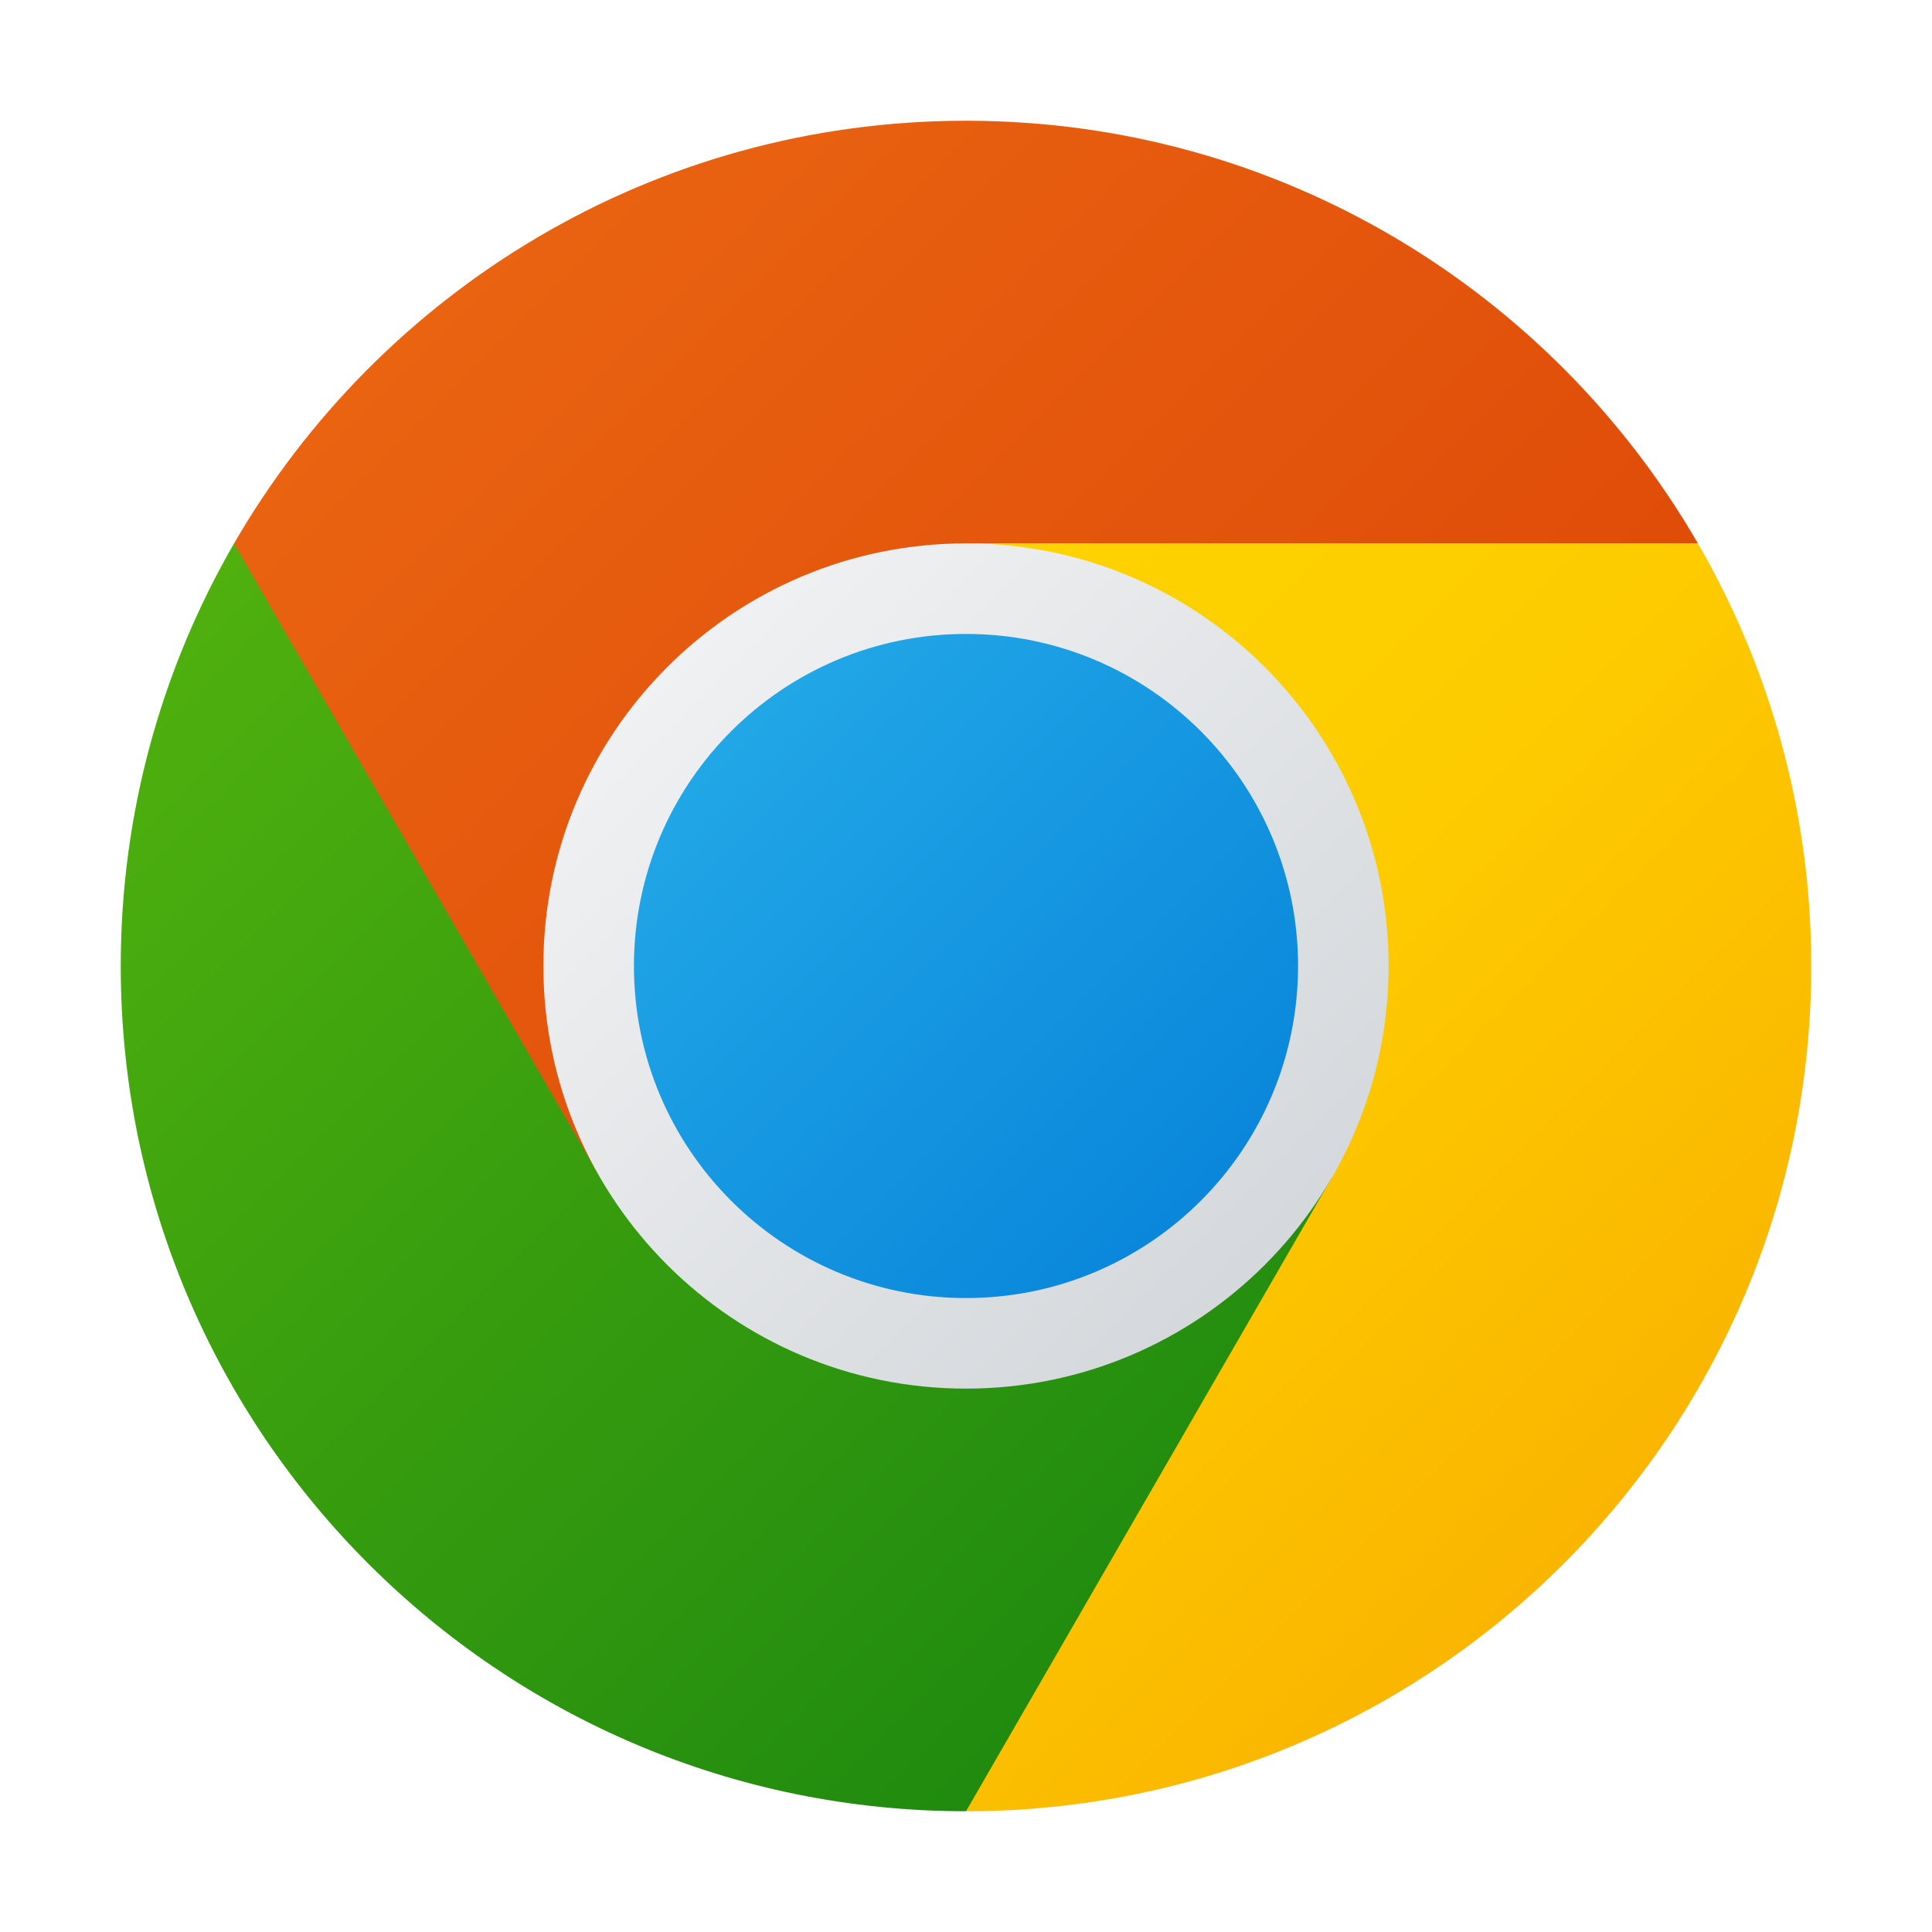
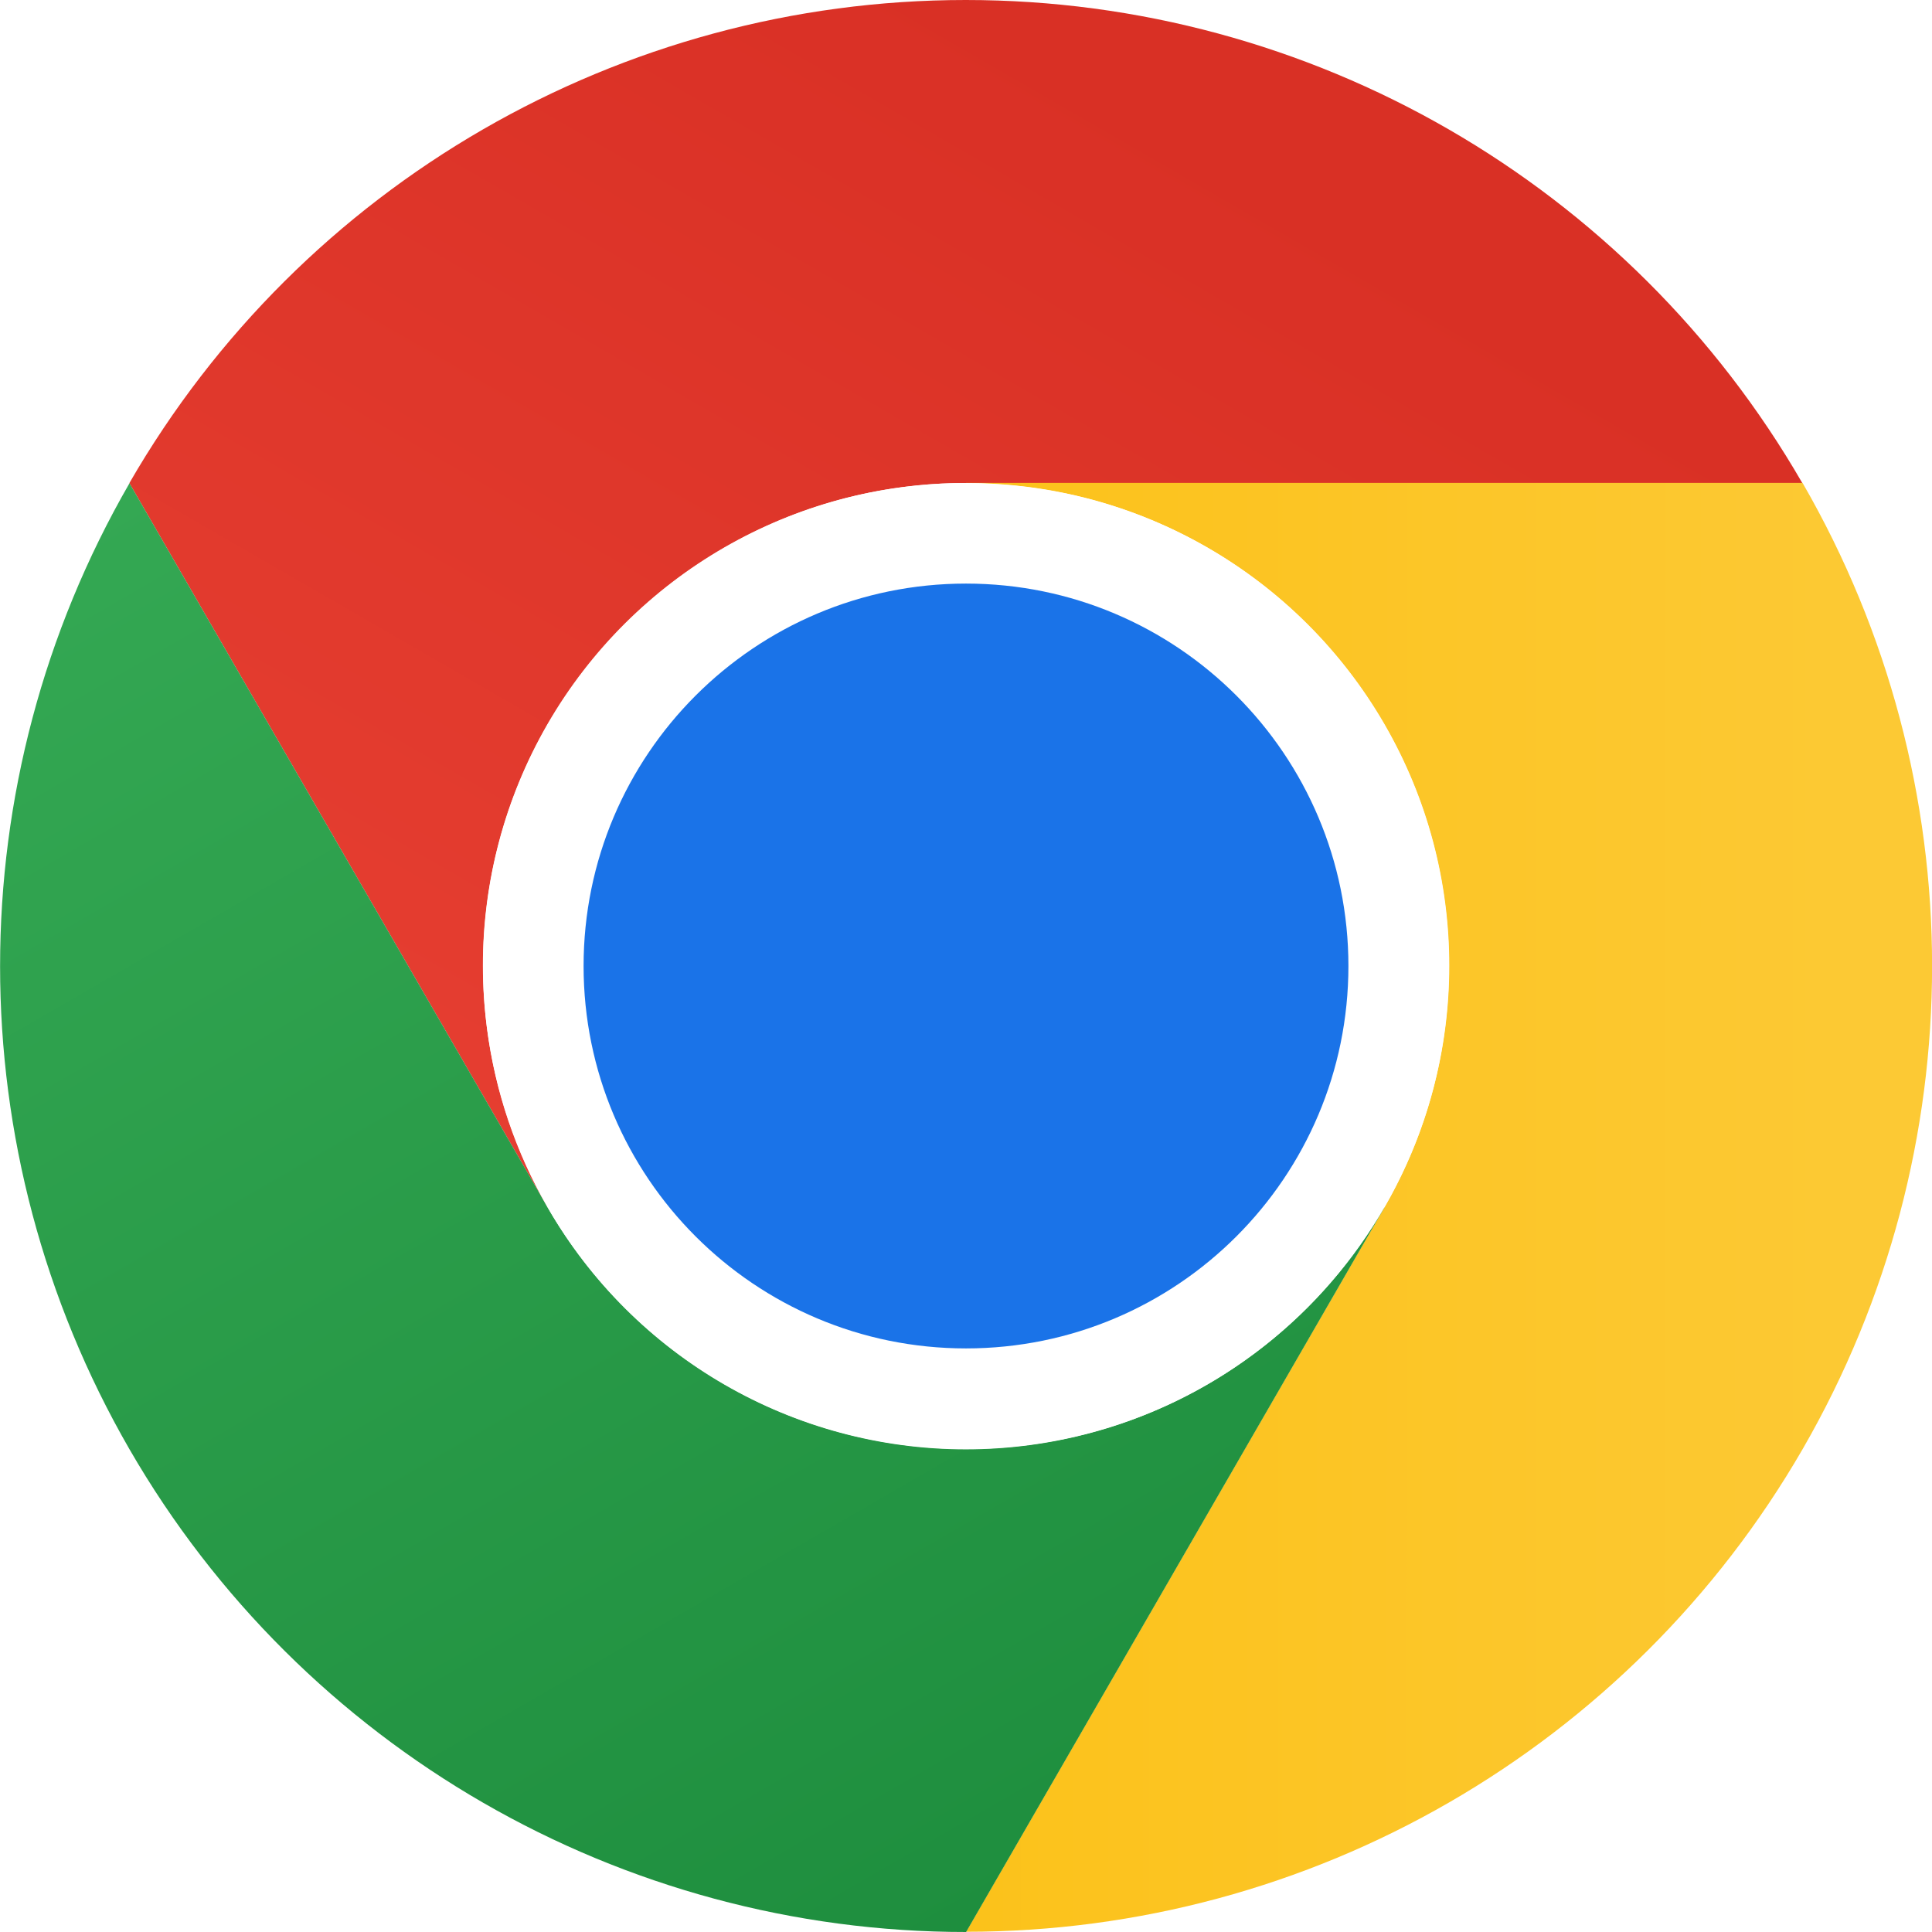
- <svg xmlns="http://www.w3.org/2000/svg" xmlns:xlink="http://www.w3.org/1999/xlink" width="64" height="64" viewBox="0 0 64 64" version="1.1" id="svg5">
-   <defs id="defs2">
-     <linearGradient xlink:href="#linearGradient1284" id="linearGradient12497" x1="3.178" y1="3.178" x2="9.522" y2="9.522" gradientUnits="userSpaceOnUse" gradientTransform="matrix(6.225104,0,0,6.225104,-7.529411,-7.529411)" />
-     <linearGradient xlink:href="#linearGradient1720" id="linearGradient13173" x1="3.178" y1="3.178" x2="9.522" y2="9.522" gradientUnits="userSpaceOnUse" gradientTransform="matrix(6.225104,0,0,6.225104,-7.529411,-7.529411)" />
-     <linearGradient id="linearGradient1284">
-       <stop style="stop-color:#e96311;stop-opacity:1;" offset="0" id="stop1280" />
-       <stop style="stop-color:#da3f04;stop-opacity:1" offset="1" id="stop1282" />
+ <svg xmlns="http://www.w3.org/2000/svg" width="64px" height="64px" viewBox="0 0 64 64" version="1.1">
+   <defs>
+     <linearGradient id="linear0" gradientUnits="userSpaceOnUse" x1="3.217" y1="15" x2="44.781" y2="15" gradientTransform="matrix(-0.666667,1.154701,-1.154701,-0.666667,75.71281,20.28719)">
+       <stop offset="0" style="stop-color:rgb(85.098%,18.824%,14.51%);stop-opacity:1;" />
+       <stop offset="1" style="stop-color:rgb(91.765%,26.275%,20.784%);stop-opacity:1;" />
    </linearGradient>
-     <linearGradient id="linearGradient1720">
-       <stop style="stop-color:#50b10e;stop-opacity:1;" offset="0" id="stop1716" />
-       <stop style="stop-color:#18840f;stop-opacity:1;" offset="1" id="stop1718" />
+     <linearGradient id="linear1" gradientUnits="userSpaceOnUse" x1="20.722" y1="47.679" x2="41.504" y2="11.684" gradientTransform="matrix(-0.666667,-1.154701,1.154701,-0.666667,20.28719,75.71281)">
+       <stop offset="0" style="stop-color:rgb(98.824%,78.824%,20.392%);stop-opacity:1;" />
+       <stop offset="1" style="stop-color:rgb(98.431%,73.725%,1.569%);stop-opacity:1;" />
    </linearGradient>
-     <linearGradient id="linearGradient1777">
-       <stop style="stop-color:#fedd00;stop-opacity:1;" offset="0" id="stop1773" />
-       <stop style="stop-color:#fdcb00;stop-opacity:1" offset="0.635" id="stop1818" />
-       <stop style="stop-color:#fab500;stop-opacity:1" offset="1" id="stop1775" />
+     <linearGradient id="linear2" gradientUnits="userSpaceOnUse" x1="26.598" y1="46.502" x2="5.816" y2="10.506" gradientTransform="matrix(1.333333,0,0,1.333333,0,0)">
+       <stop offset="0" style="stop-color:rgb(11.765%,55.686%,24.314%);stop-opacity:1;" />
+       <stop offset="1" style="stop-color:rgb(20.392%,65.882%,32.549%);stop-opacity:1;" />
    </linearGradient>
-     <linearGradient xlink:href="#linearGradient2216" id="linearGradient2210" x1="13.643" y1="13.643" x2="2.357" y2="2.357" gradientUnits="userSpaceOnUse" gradientTransform="matrix(3.5,0,0,3.5,4.000833,3.99995)" />
-     <linearGradient id="linearGradient2216">
-       <stop style="stop-color:#c7ccd1;stop-opacity:1;" offset="0" id="stop2212" />
-       <stop style="stop-color:#fdfdfd;stop-opacity:1;" offset="1" id="stop2214" />
-     </linearGradient>
-     <linearGradient xlink:href="#linearGradient2466" id="linearGradient1931" x1="5" y1="5" x2="11" y2="11" gradientUnits="userSpaceOnUse" gradientTransform="matrix(3.666667,0,0,3.666667,2.666675,2.666621)" />
-     <linearGradient id="linearGradient2466">
-       <stop style="stop-color:#26ade9;stop-opacity:1;" offset="0" id="stop2462" />
-       <stop style="stop-color:#0580d8;stop-opacity:1;" offset="1" id="stop2464" />
-     </linearGradient>
-     <linearGradient xlink:href="#linearGradient1777" id="linearGradient3742" x1="6.126" y1="6.126" x2="25.874" y2="25.874" gradientUnits="userSpaceOnUse" gradientTransform="matrix(2,0,0,2,1.3e-6,-4.69e-5)" />
  </defs>
-   <path d="M 32,4 C 21.636,4 12.595,9.634 7.753,18.003 l 0.913,16.33 11.209,4.667 12.125,-7 V 18 H 56.245 C 51.403,9.633 42.362,4 32,4 Z" style="fill:url(#linearGradient12497);fill-opacity:1;stroke-width:0.109" id="path1309" />
-   <path d="m 4,32 c 0,15.464 12.535,28 28,28 L 44.28,53.435 44.125,39 32,32 19.875,39 7.753,18.003 C 5.371,22.122 4,26.899 4,32" style="fill:url(#linearGradient13173);fill-opacity:1;stroke-width:0.109" id="path1449" />
-   <path d="M 32,32 44.125,39 32,60 C 47.464,60 60,47.464 60,32 60,26.899 58.629,22.12 56.245,18 H 32 Z" style="fill:url(#linearGradient3742);fill-opacity:1;stroke-width:0.109" id="path1829" />
-   <ellipse style="fill:url(#linearGradient2210);fill-opacity:1;stroke-width:3.5;stroke-linecap:round;stroke-linejoin:round" id="path2202" cx="32" cy="32" rx="14" ry="14" />
-   <circle style="fill:url(#linearGradient1931);fill-opacity:1;stroke-width:3.667;stroke-linecap:round;stroke-linejoin:round" id="path1722" cx="32" cy="32" r="11" />
+   <g id="surface1">
+     <path style=" stroke:none;fill-rule:nonzero;fill:url(#linear0);" d="M 31.996 16 L 59.703 16 C 53.988 6.098 43.426 0 31.992 0 C 20.562 0 10 6.102 4.285 16.004 L 18.141 40 L 18.152 39.996 C 15.285 35.051 15.277 28.945 18.133 23.992 C 20.992 19.039 26.277 15.992 31.996 16 Z M 31.996 16 " />
+     <path style=" stroke:none;fill-rule:nonzero;fill:url(#linear1);" d="M 45.859 39.996 L 32.004 63.992 C 43.438 63.996 54 57.895 59.719 47.996 C 65.434 38.094 65.43 25.895 59.711 15.996 L 32.004 15.996 L 32 16.008 C 37.719 16 43.004 19.043 45.867 23.996 C 48.727 28.945 48.723 35.047 45.859 39.996 Z M 45.859 39.996 " />
+     <path style=" stroke:none;fill-rule:nonzero;fill:url(#linear2);" d="M 18.145 40.004 L 4.289 16.008 C -1.426 25.906 -1.426 38.105 4.289 48.008 C 10.008 57.906 20.57 64.004 32.004 64 L 45.859 40.004 L 45.848 39.996 C 43 44.953 37.719 48.008 32 48.012 C 26.281 48.012 20.996 44.961 18.145 40.004 Z M 18.145 40.004 " />
+     <path style=" stroke:none;fill-rule:nonzero;fill:rgb(100%,100%,100%);fill-opacity:1;" d="M 48 32 C 48 40.836 40.836 48 32 48 C 23.164 48 16 40.836 16 32 C 16 23.164 23.164 16 32 16 C 40.836 16 48 23.164 48 32 Z M 48 32 " />
+     <path style=" stroke:none;fill-rule:nonzero;fill:rgb(10.196%,45.098%,90.98%);fill-opacity:1;" d="M 44.668 32 C 44.668 38.996 38.996 44.668 32 44.668 C 25.004 44.668 19.332 38.996 19.332 32 C 19.332 25.004 25.004 19.332 32 19.332 C 38.996 19.332 44.668 25.004 44.668 32 Z M 44.668 32 " />
+   </g>
</svg>
